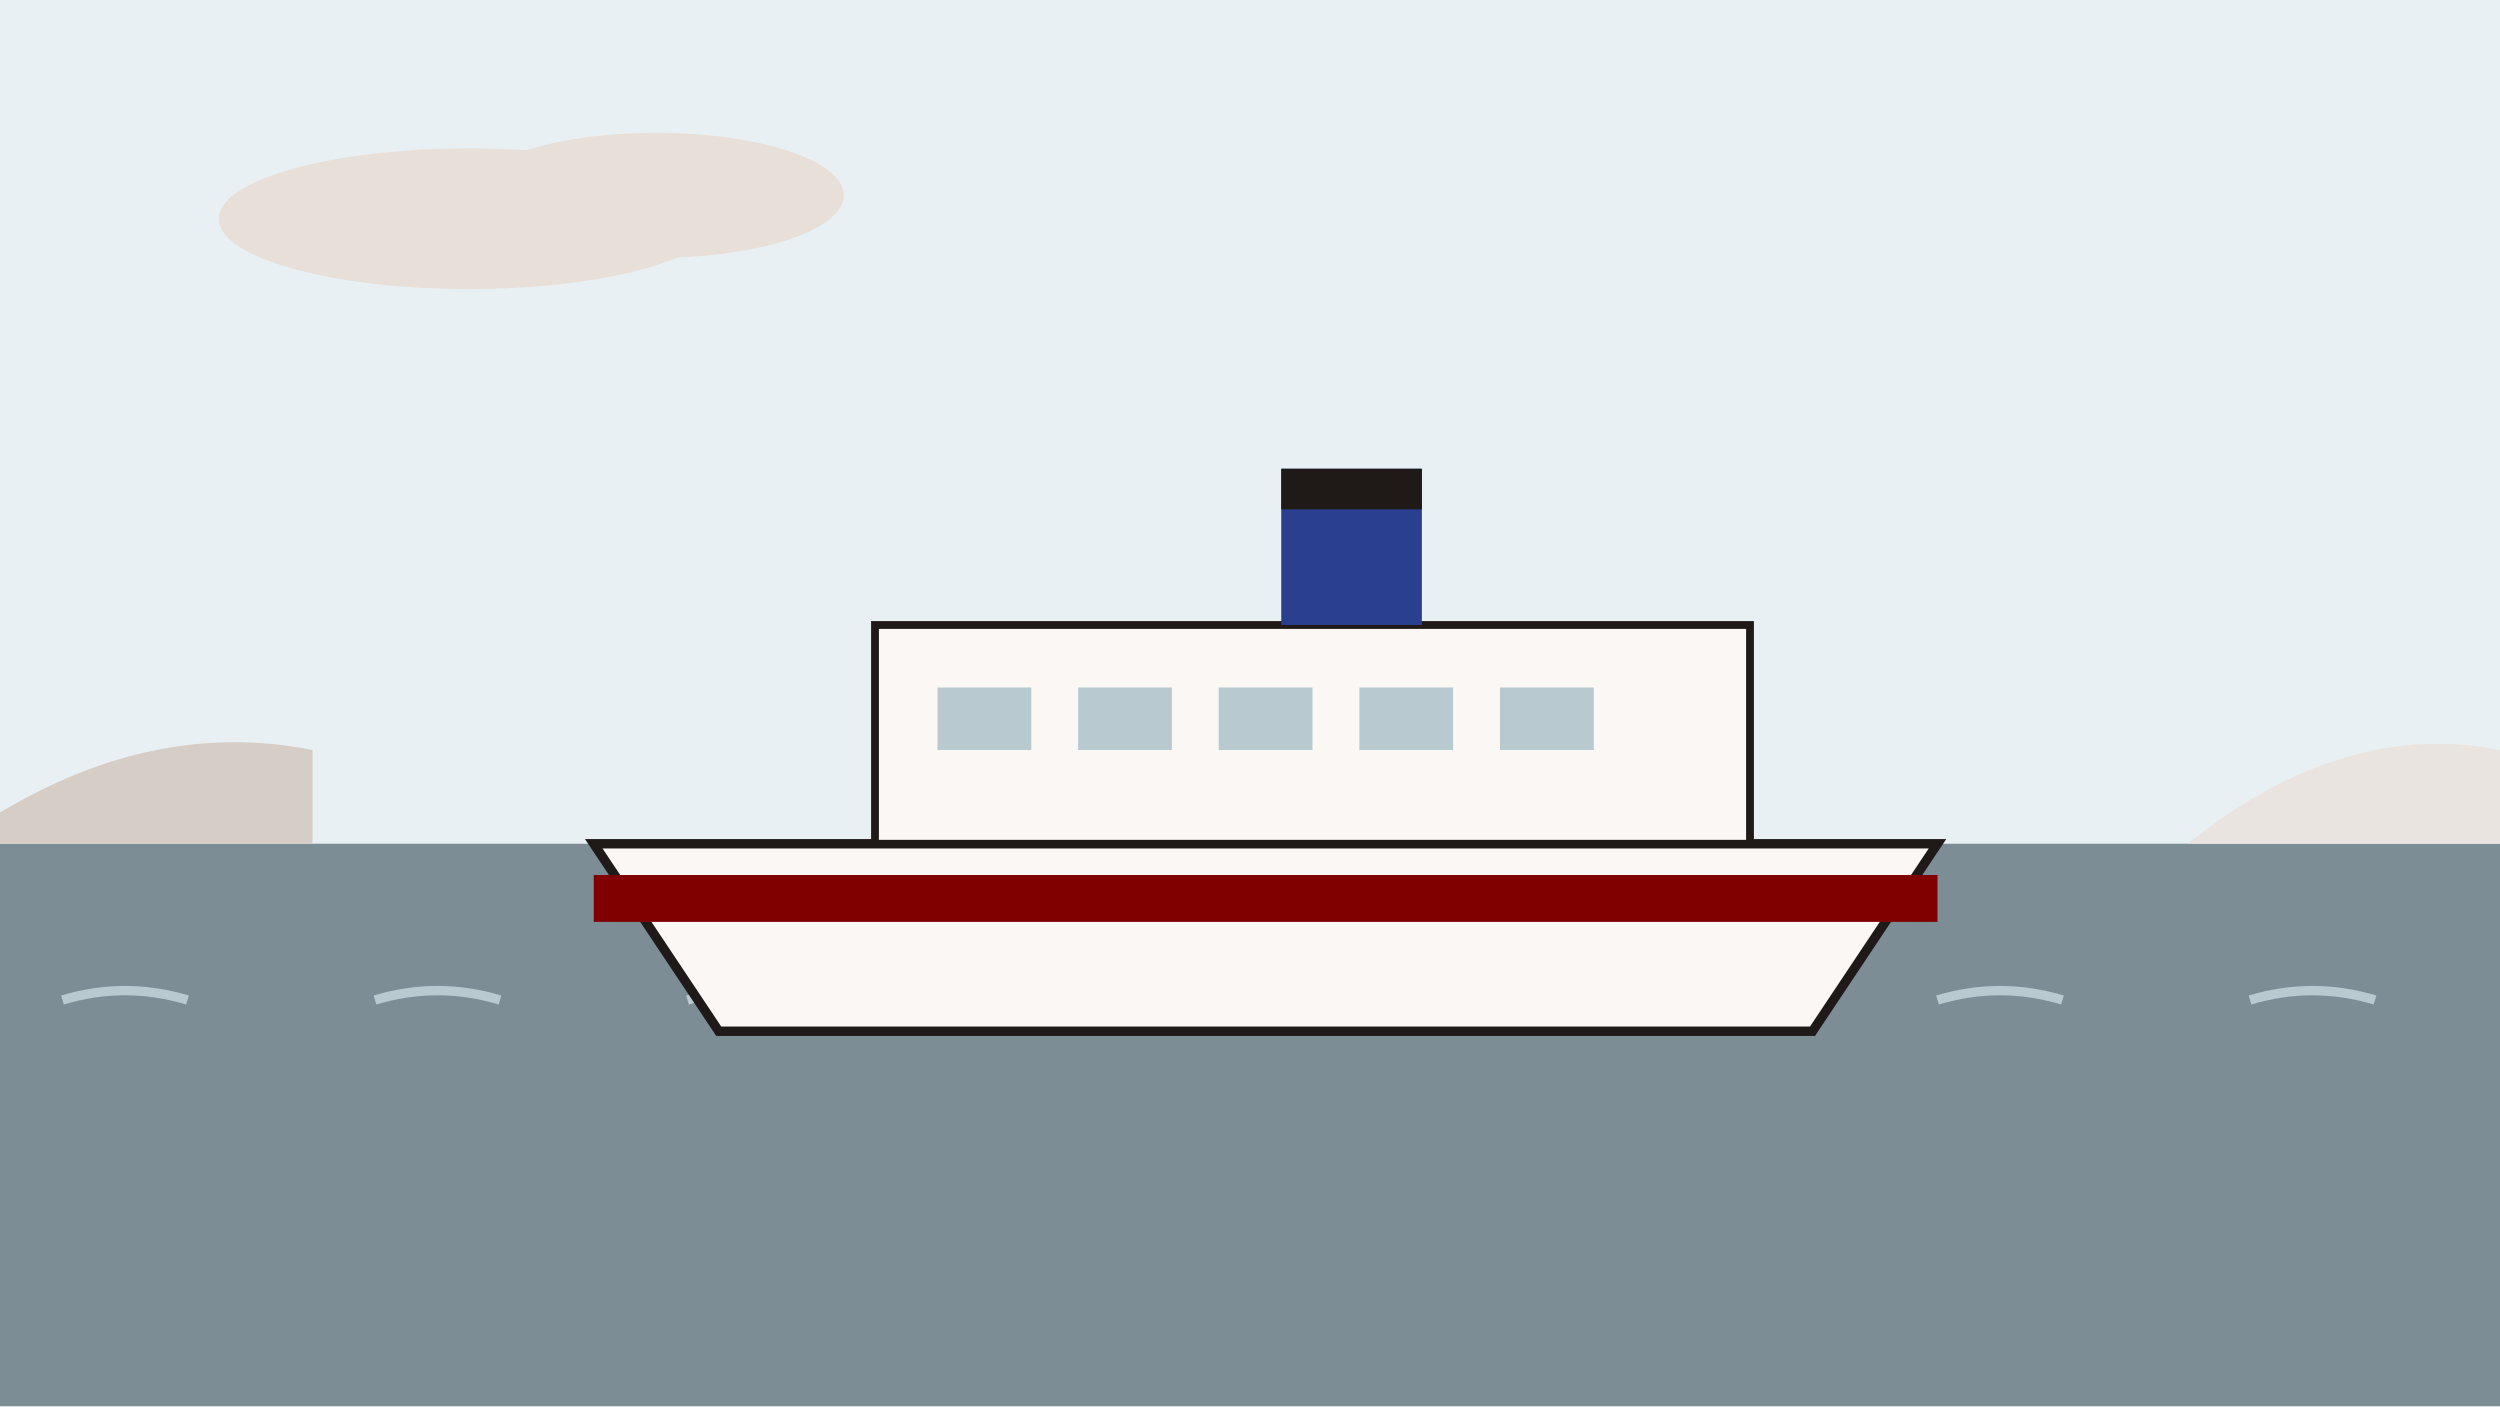
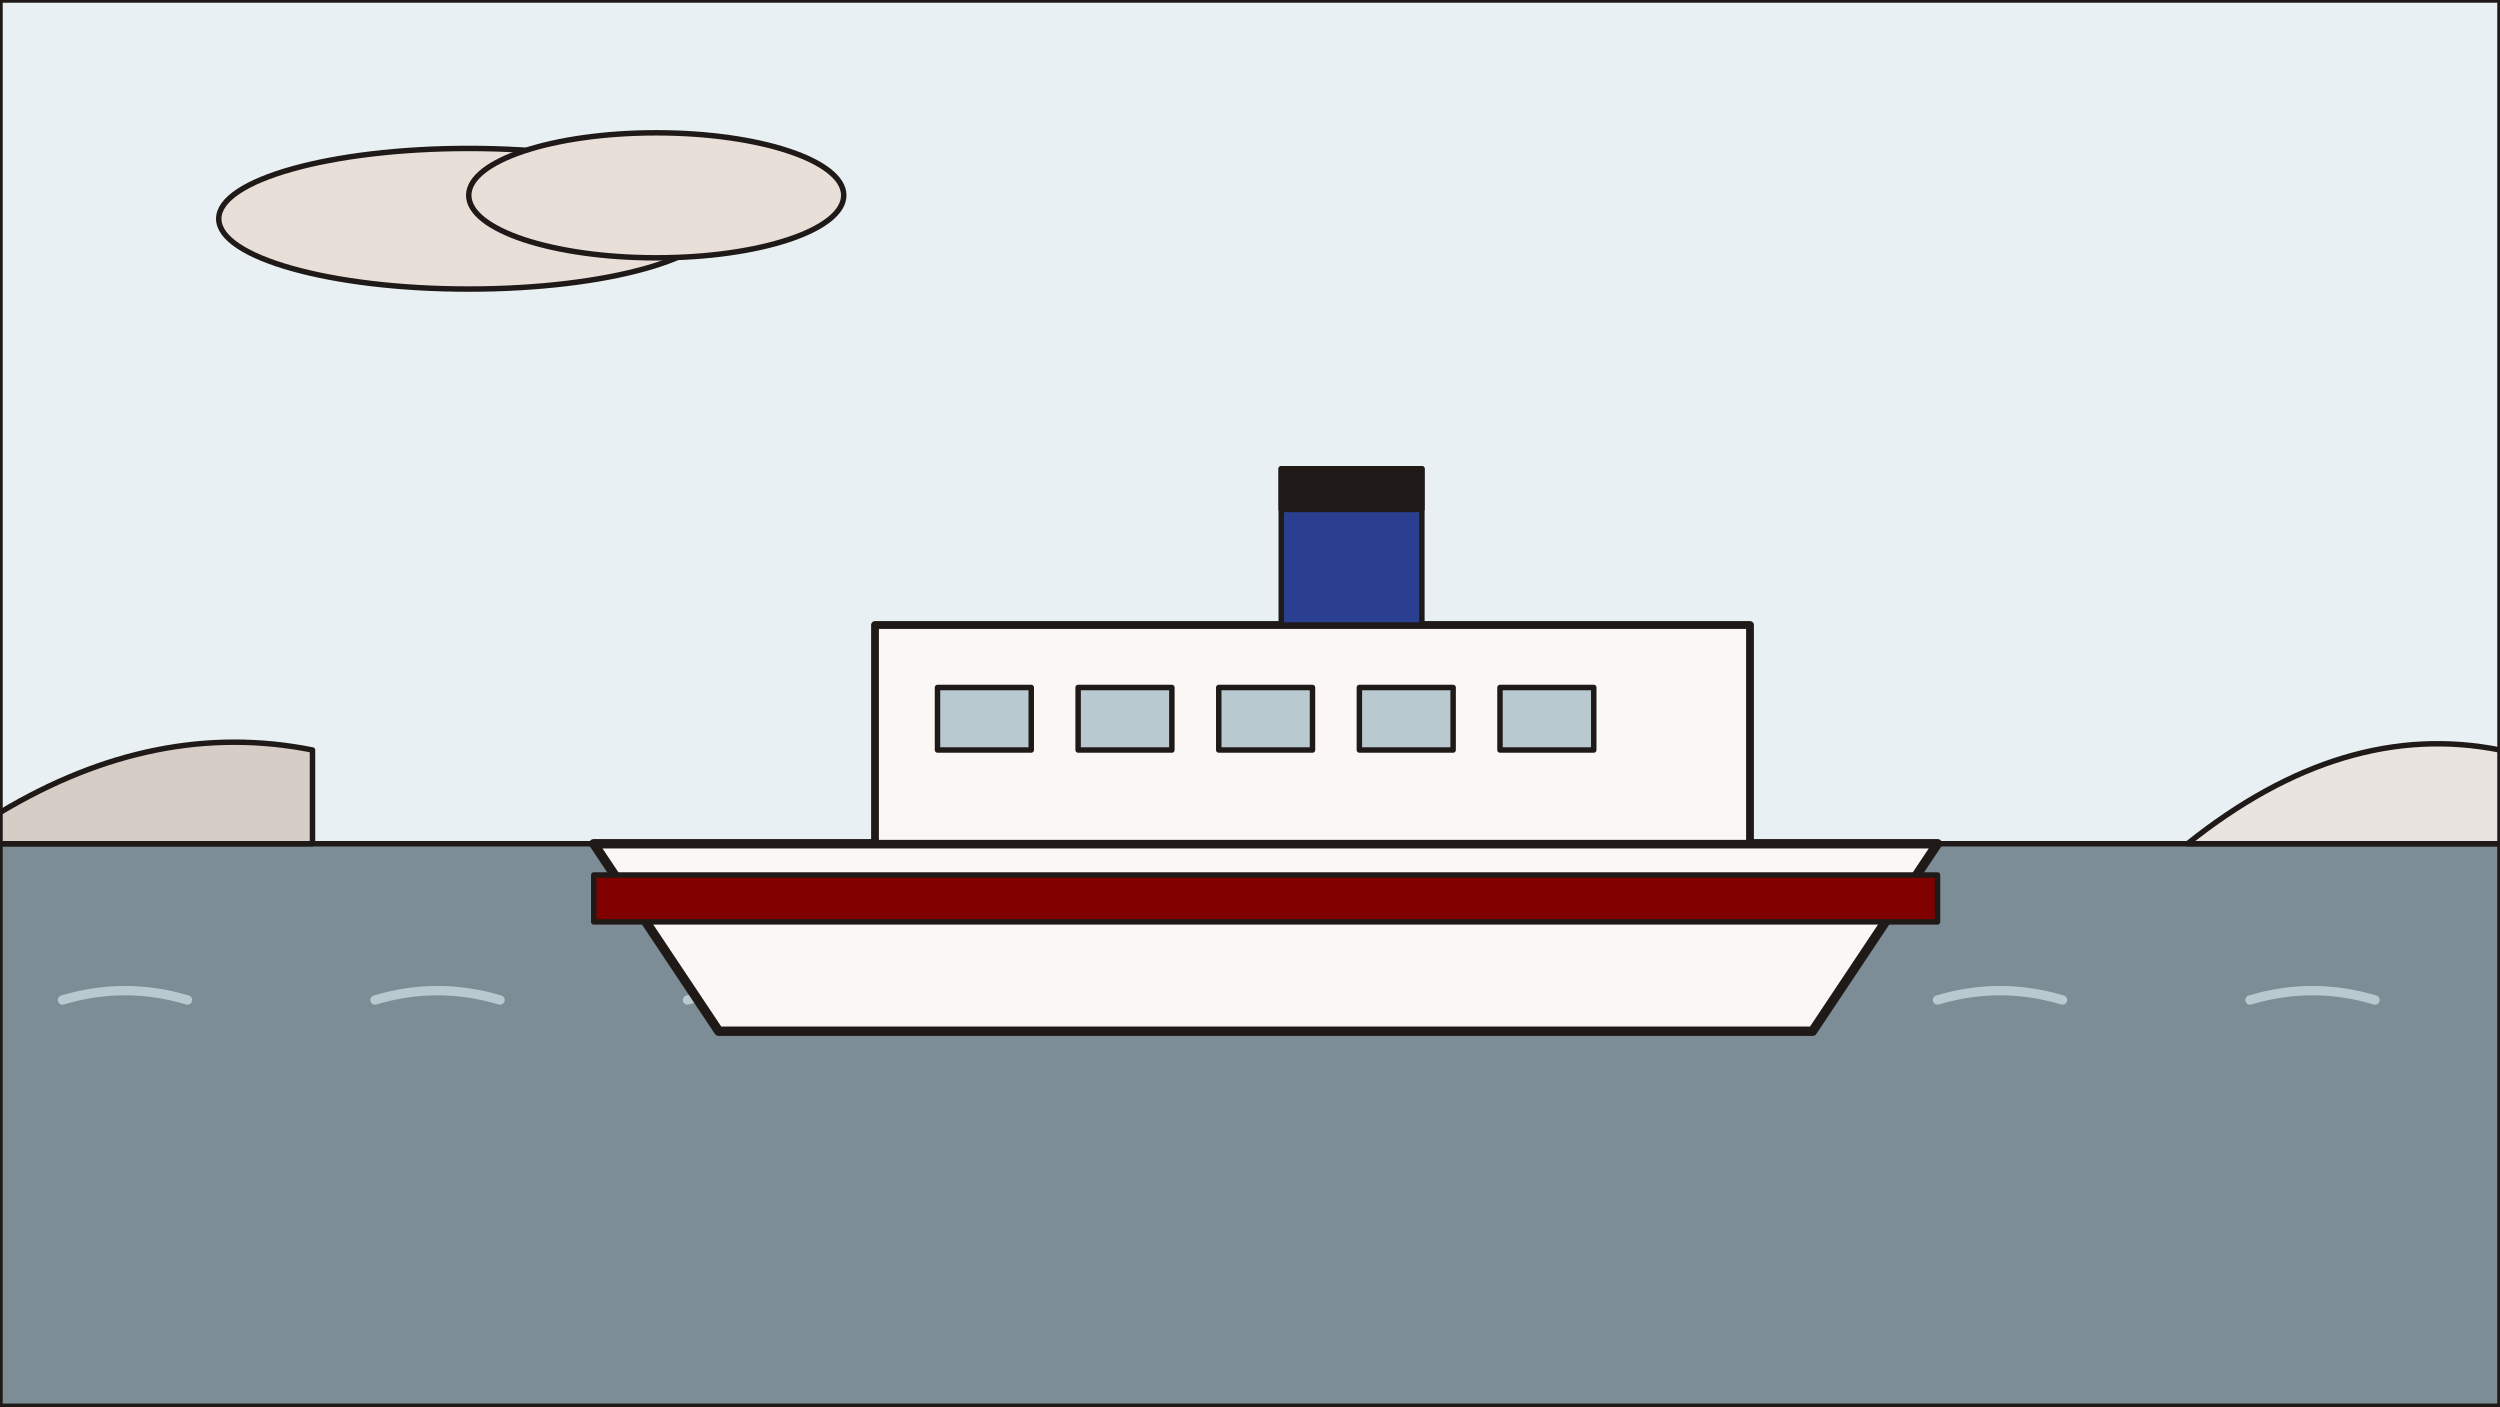
<svg xmlns="http://www.w3.org/2000/svg" viewBox="0 0 1600 900">
  <rect width="1600" height="900" fill="#faf7f4" />
-   <rect x="0" y="0" width="1600" height="900" rx="0" fill="#e9f0f3" />
-   <ellipse cx="300" cy="140" rx="160" ry="45" fill="#e7dfd8" />
-   <ellipse cx="420" cy="125" rx="120" ry="40" fill="#e7dfd8" />
-   <rect x="0" y="540" width="1600" height="360" rx="0" fill="#7c8d96" />
-   <path d="M40 640 q40 -12 80 0" fill="none" stroke="#b8c9cf" stroke-width="6" />
-   <path d="M240 640 q40 -12 80 0" fill="none" stroke="#b8c9cf" stroke-width="6" />
-   <path d="M440 640 q40 -12 80 0" fill="none" stroke="#b8c9cf" stroke-width="6" />
-   <path d="M640 640 q40 -12 80 0" fill="none" stroke="#b8c9cf" stroke-width="6" />
-   <path d="M840 640 q40 -12 80 0" fill="none" stroke="#b8c9cf" stroke-width="6" />
-   <path d="M1040 640 q40 -12 80 0" fill="none" stroke="#b8c9cf" stroke-width="6" />
-   <path d="M1240 640 q40 -12 80 0" fill="none" stroke="#b8c9cf" stroke-width="6" />
-   <path d="M1440 640 q40 -12 80 0" fill="none" stroke="#b8c9cf" stroke-width="6" />
-   <path d="M380 540 h860 l-80 120 h-700 z" fill="#faf7f4" stroke="#1f1a18" stroke-width="6" />
-   <rect x="380" y="560" width="860" height="30" rx="0" fill="#800000" />
-   <rect x="560" y="400" width="560" height="140" rx="0" fill="#faf7f4" stroke="#1f1a18" stroke-width="5" />
-   <rect x="600" y="440" width="60" height="40" rx="0" fill="#b8c9cf" />
-   <rect x="690" y="440" width="60" height="40" rx="0" fill="#b8c9cf" />
-   <rect x="780" y="440" width="60" height="40" rx="0" fill="#b8c9cf" />
-   <rect x="870" y="440" width="60" height="40" rx="0" fill="#b8c9cf" />
-   <rect x="960" y="440" width="60" height="40" rx="0" fill="#b8c9cf" />
-   <rect x="820" y="300" width="90" height="100" rx="0" fill="#2a3f8f" />
-   <rect x="820" y="300" width="90" height="26" rx="0" fill="#1f1a18" />
-   <path d="M0 520 q100 -60 200 -40 v60 h-200 z" fill="#d6cec6" />
-   <path d="M1400 540 q100 -80 200 -60 v60 z" fill="#e9e4df" />
+   <g stroke="#1f1a18" stroke-width="3.5" stroke-linejoin="round" stroke-linecap="round">
+     <rect x="0" y="0" width="1600" height="900" rx="0" fill="#e9f0f3" />
+     <ellipse cx="300" cy="140" rx="160" ry="45" fill="#e7dfd8" />
+     <ellipse cx="420" cy="125" rx="120" ry="40" fill="#e7dfd8" />
+     <rect x="0" y="540" width="1600" height="360" rx="0" fill="#7c8d96" />
+     <path d="M40 640 q40 -12 80 0" fill="none" stroke="#b8c9cf" stroke-width="6" />
+     <path d="M240 640 q40 -12 80 0" fill="none" stroke="#b8c9cf" stroke-width="6" />
+     <path d="M440 640 q40 -12 80 0" fill="none" stroke="#b8c9cf" stroke-width="6" />
+     <path d="M640 640 q40 -12 80 0" fill="none" stroke="#b8c9cf" stroke-width="6" />
+     <path d="M840 640 q40 -12 80 0" fill="none" stroke="#b8c9cf" stroke-width="6" />
+     <path d="M1040 640 q40 -12 80 0" fill="none" stroke="#b8c9cf" stroke-width="6" />
+     <path d="M1240 640 q40 -12 80 0" fill="none" stroke="#b8c9cf" stroke-width="6" />
+     <path d="M1440 640 q40 -12 80 0" fill="none" stroke="#b8c9cf" stroke-width="6" />
+     <path d="M380 540 h860 l-80 120 h-700 z" fill="#faf7f4" stroke="#1f1a18" stroke-width="6" />
+     <rect x="380" y="560" width="860" height="30" rx="0" fill="#800000" />
+     <rect x="560" y="400" width="560" height="140" rx="0" fill="#faf7f4" stroke="#1f1a18" stroke-width="5" />
+     <rect x="600" y="440" width="60" height="40" rx="0" fill="#b8c9cf" />
+     <rect x="690" y="440" width="60" height="40" rx="0" fill="#b8c9cf" />
+     <rect x="780" y="440" width="60" height="40" rx="0" fill="#b8c9cf" />
+     <rect x="870" y="440" width="60" height="40" rx="0" fill="#b8c9cf" />
+     <rect x="960" y="440" width="60" height="40" rx="0" fill="#b8c9cf" />
+     <rect x="820" y="300" width="90" height="100" rx="0" fill="#2a3f8f" />
+     <rect x="820" y="300" width="90" height="26" rx="0" fill="#1f1a18" />
+     <path d="M0 520 q100 -60 200 -40 v60 h-200 z" fill="#d6cec6" />
+     <path d="M1400 540 q100 -80 200 -60 v60 z" fill="#e9e4df" />
+   </g>
</svg>
